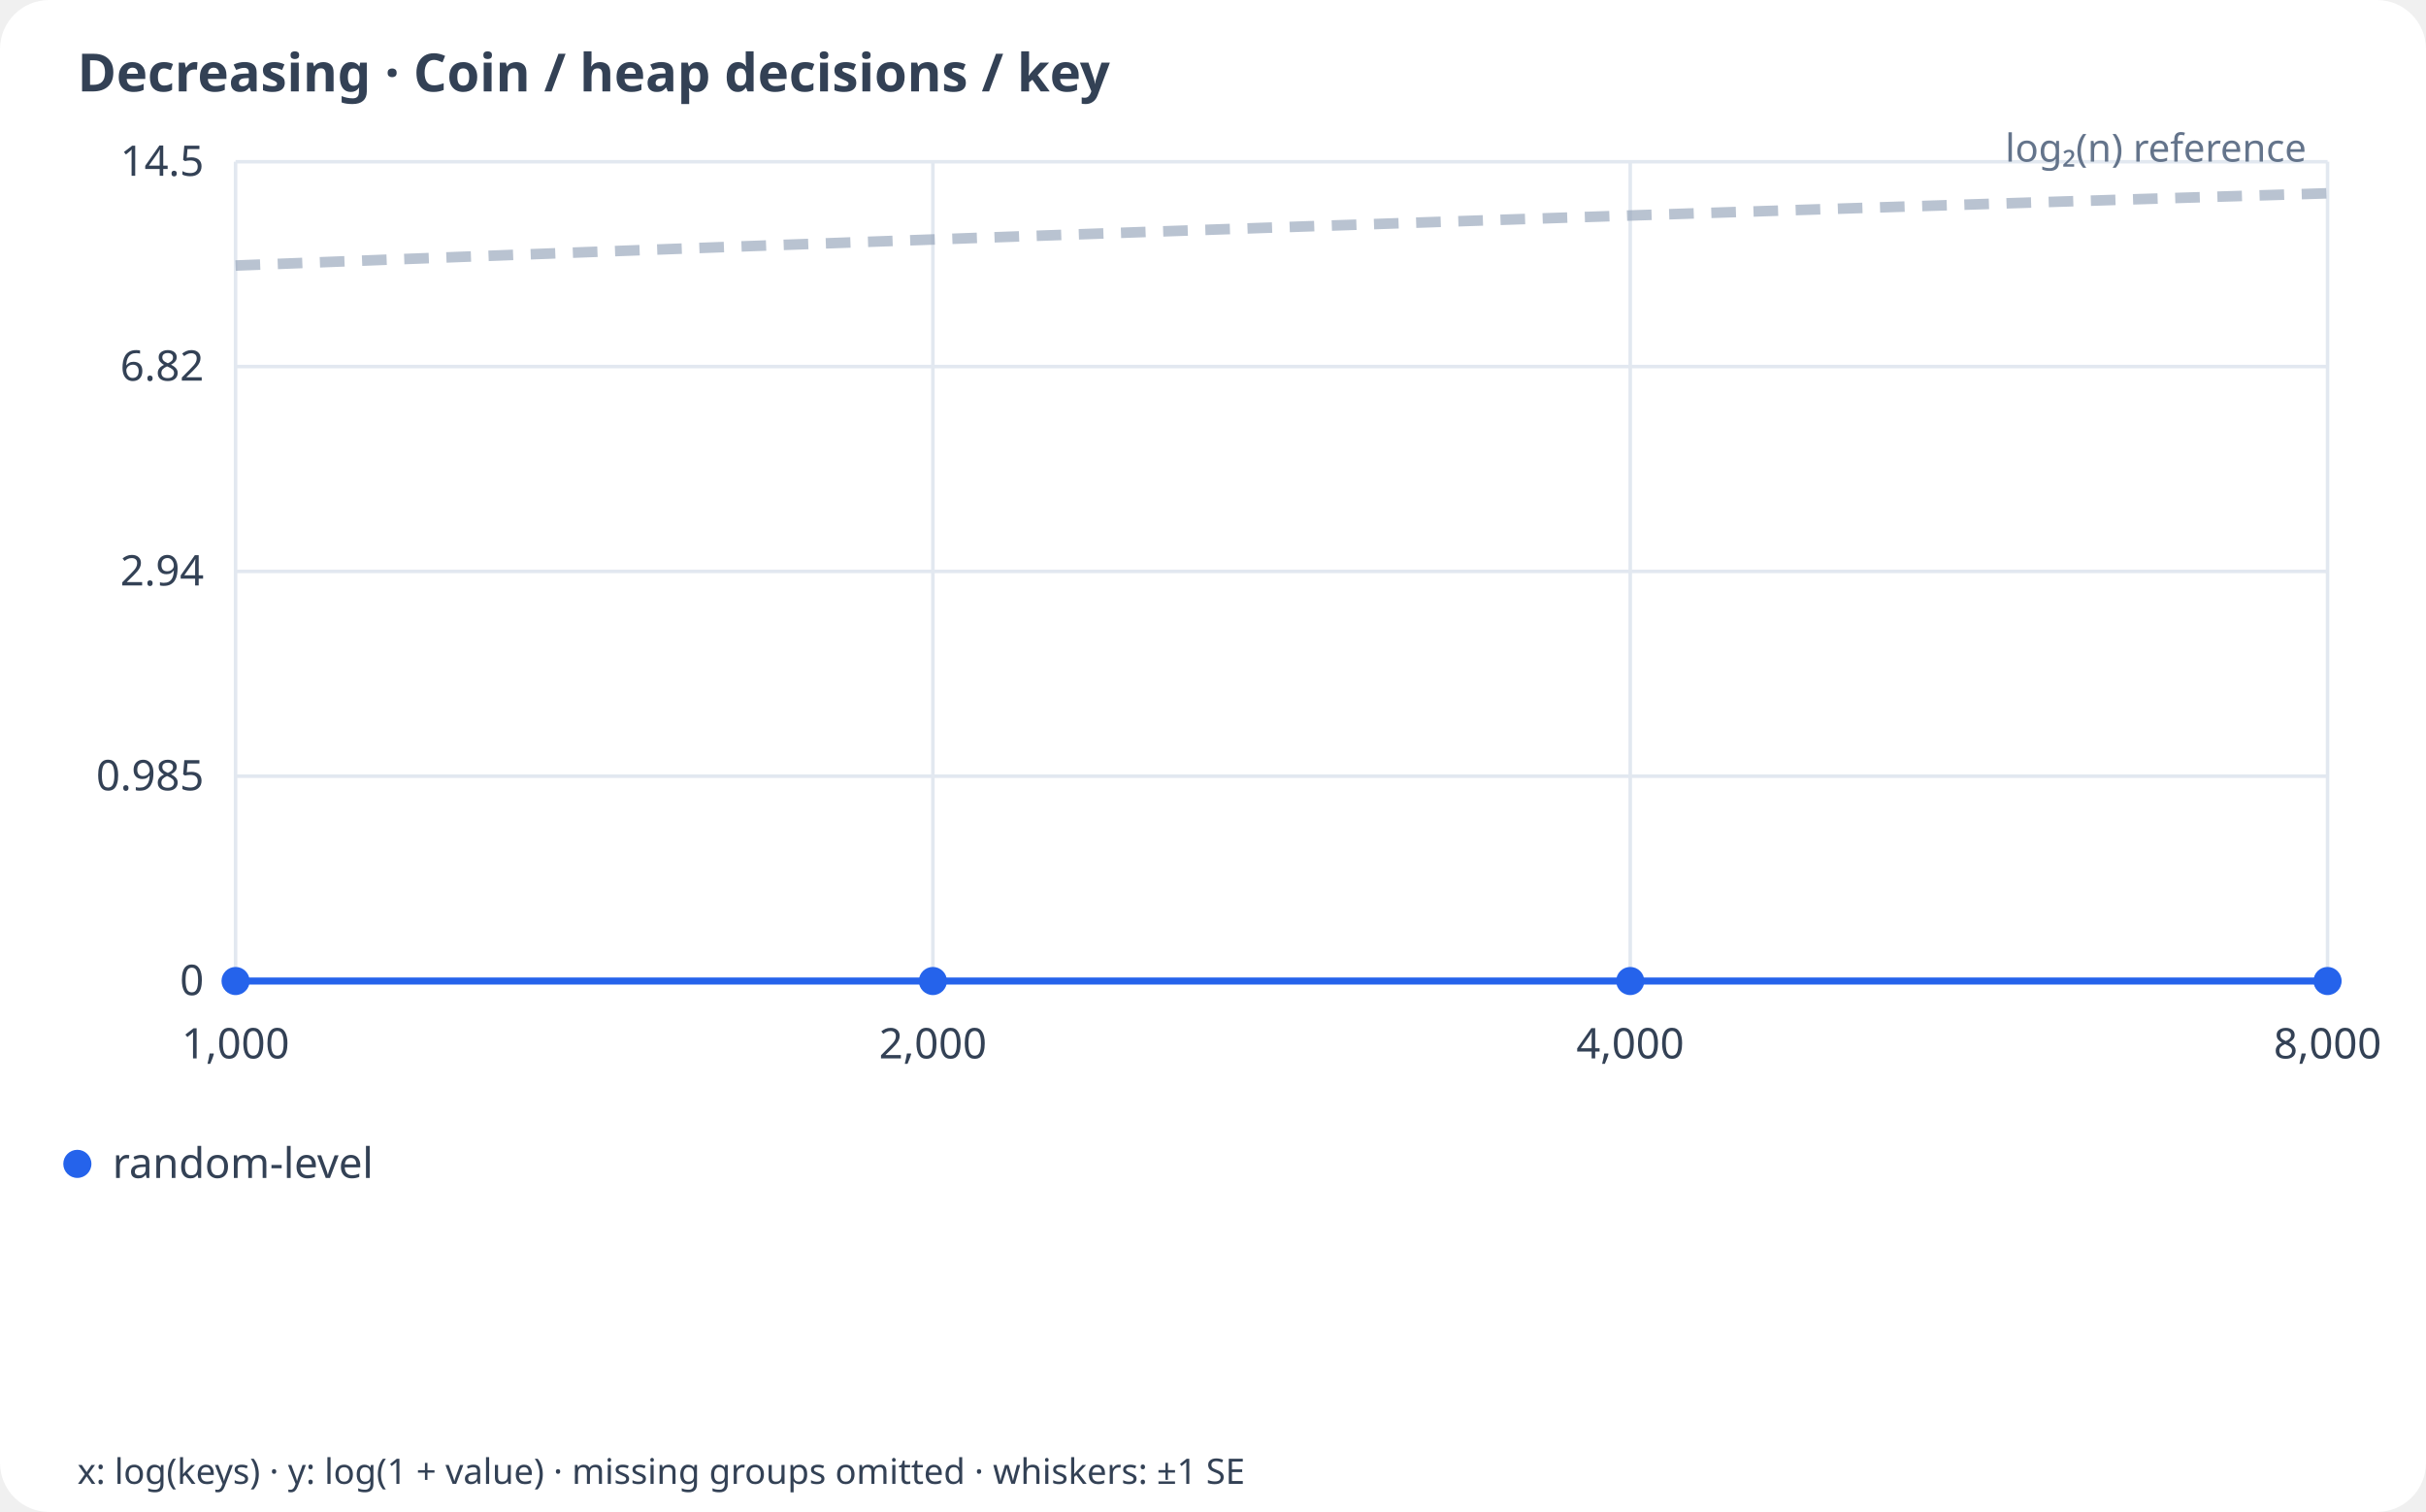
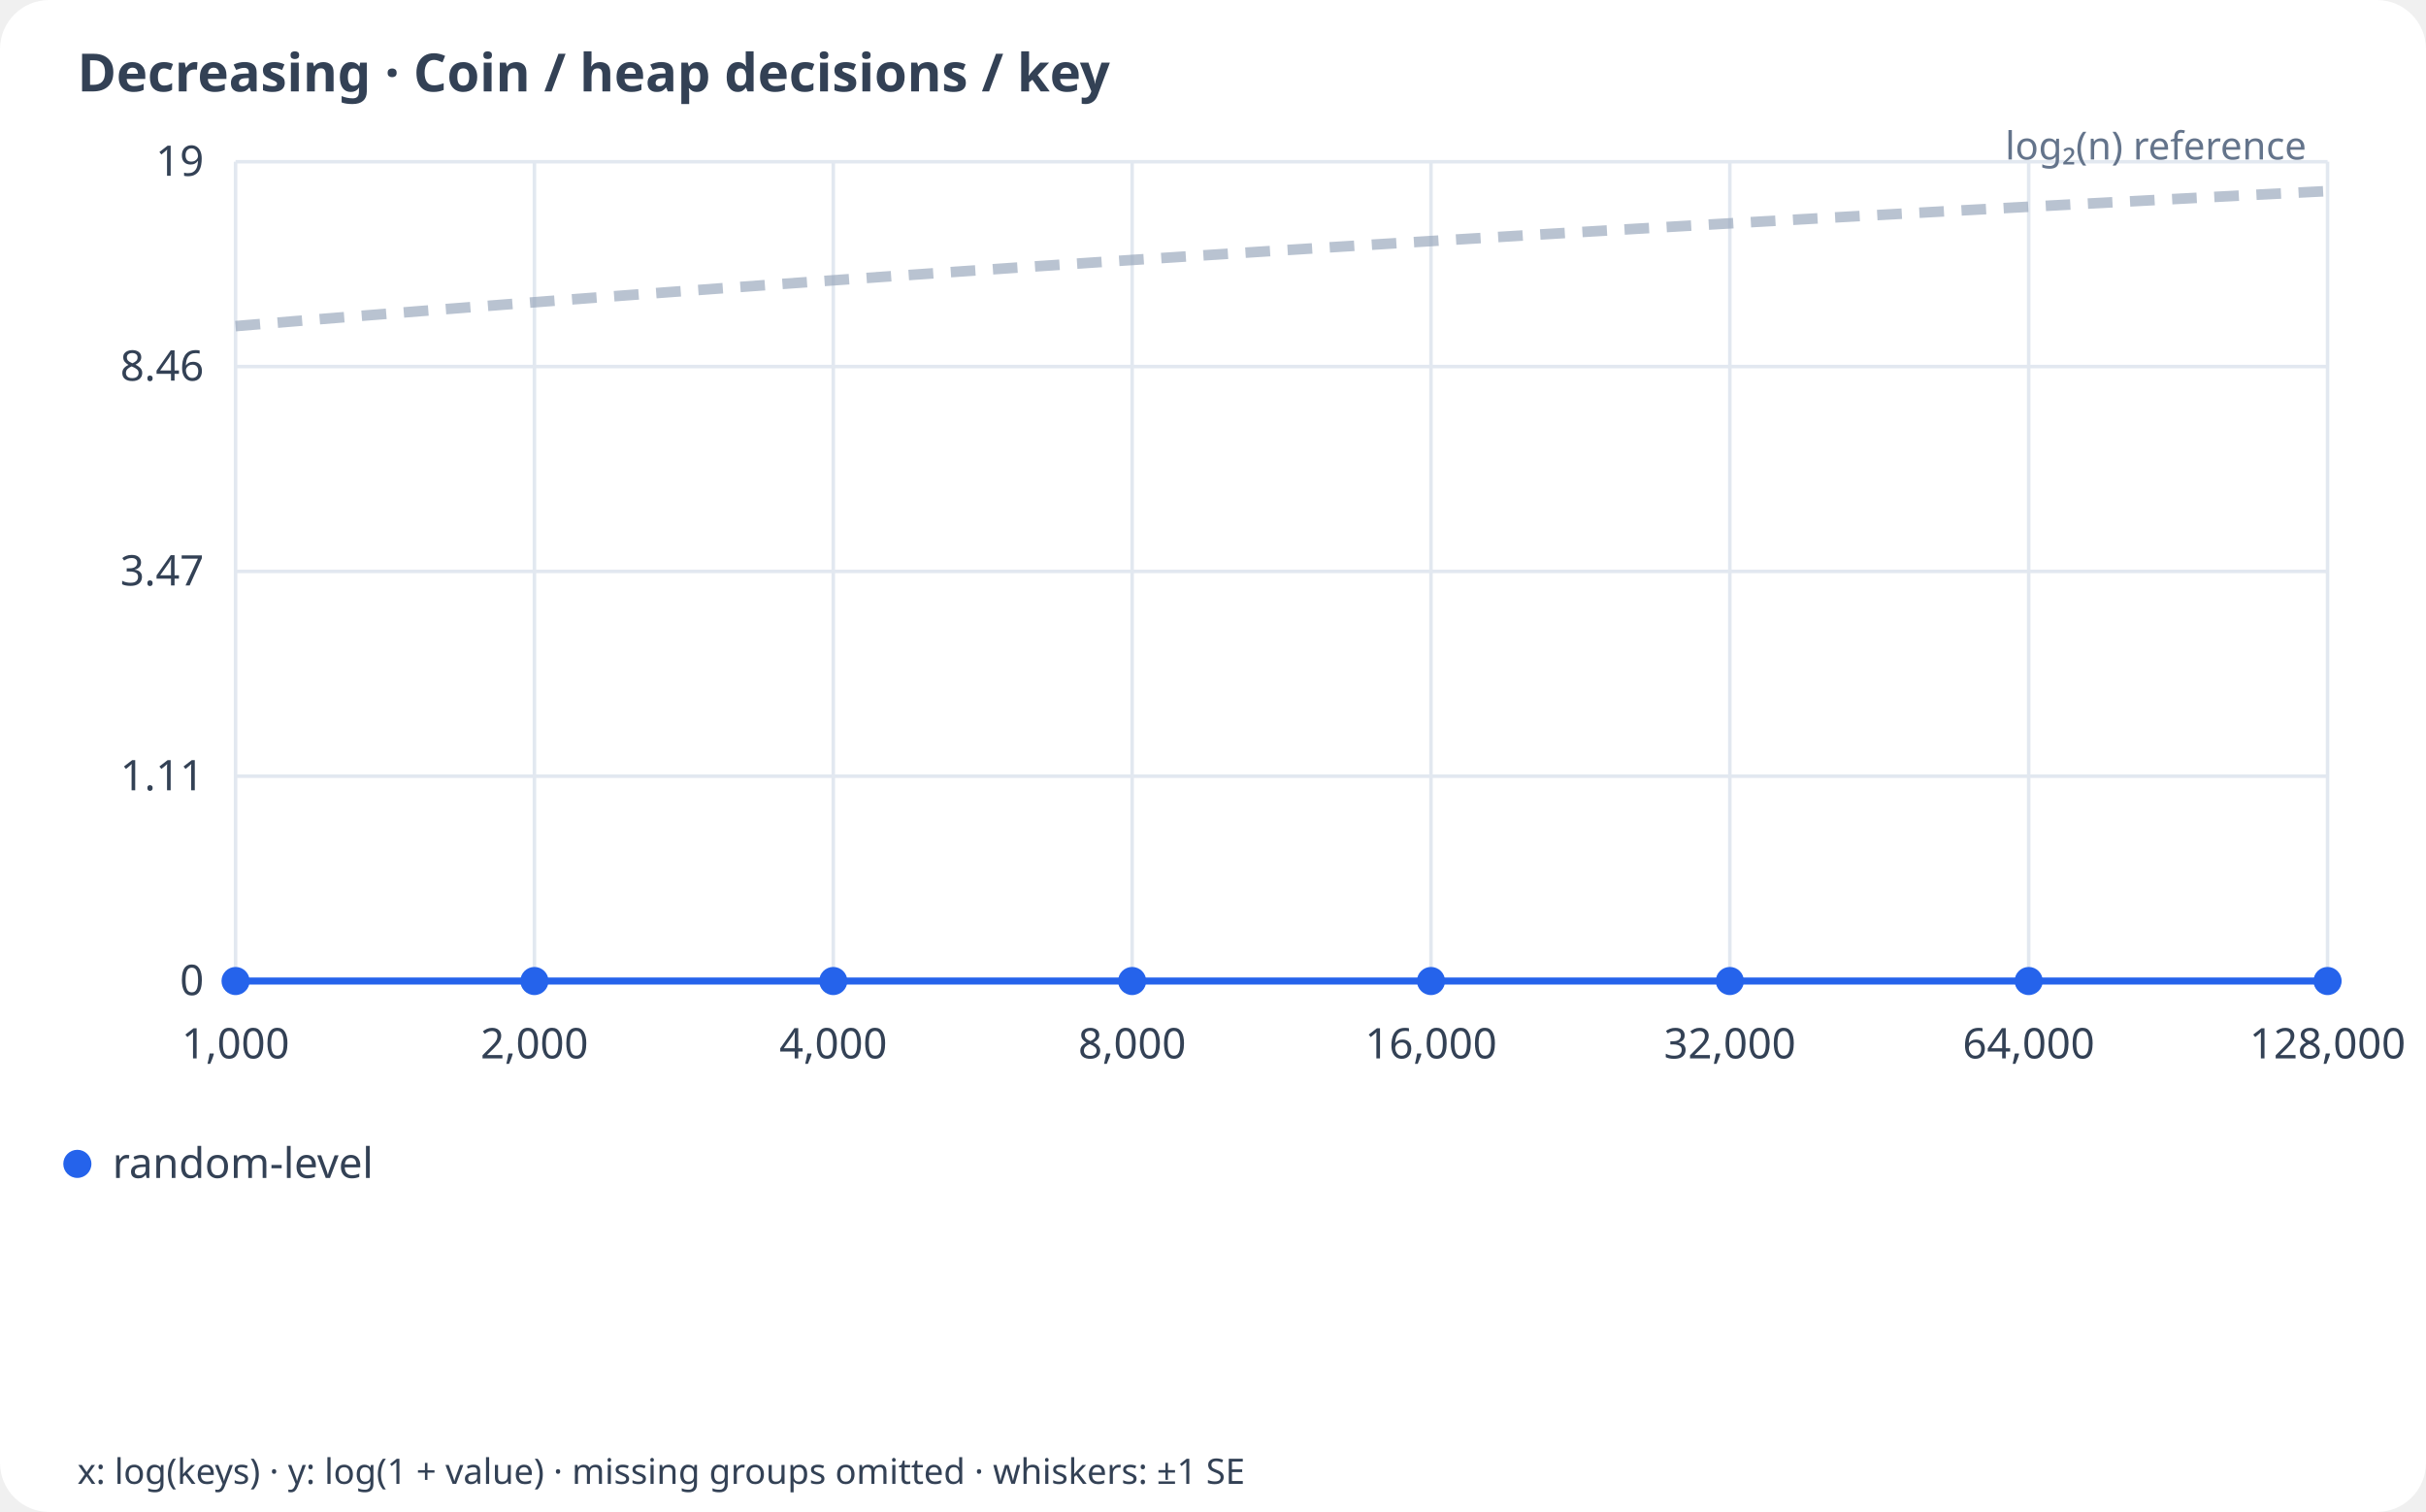
<svg xmlns="http://www.w3.org/2000/svg" viewBox="0 0 690 430" role="img" aria-labelledby="title desc">
  <style>text{font:12px system-ui,sans-serif;fill:#334155}.grid{stroke:#e2e8f0}path,line{vector-effect:non-scaling-stroke}</style>
  <rect width="690" height="430" rx="14" fill="white" />
  <text x="22" y="26" style="font-size:15px;font-weight:650">Decreasing · Coin / heap decisions / key</text>
  <line class="grid" x1="67" x2="662" y1="279.00" y2="279.00" />
  <text x="58" y="283.00" text-anchor="end">0</text>
  <line class="grid" x1="67" x2="662" y1="220.75" y2="220.75" />
-   <text x="58" y="224.75" text-anchor="end">0.985</text>
+   <text x="58" y="224.75" text-anchor="end">1.11</text>
  <line class="grid" x1="67" x2="662" y1="162.50" y2="162.50" />
-   <text x="58" y="166.50" text-anchor="end">2.94</text>
+   <text x="58" y="166.50" text-anchor="end">3.47</text>
  <line class="grid" x1="67" x2="662" y1="104.25" y2="104.25" />
-   <text x="58" y="108.25" text-anchor="end">6.82</text>
+   <text x="58" y="108.25" text-anchor="end">8.46</text>
  <line class="grid" x1="67" x2="662" y1="46.00" y2="46.00" />
-   <text x="58" y="50.00" text-anchor="end">14.5</text>
+   <text x="58" y="50.00" text-anchor="end">19</text>
  <line class="grid" x1="67.00" x2="67.00" y1="46" y2="279" />
  <text x="67.00" y="301" text-anchor="middle">1,000</text>
-   <line class="grid" x1="265.33" x2="265.33" y1="46" y2="279" />
-   <text x="265.33" y="301" text-anchor="middle">2,000</text>
-   <line class="grid" x1="463.67" x2="463.67" y1="46" y2="279" />
-   <text x="463.67" y="301" text-anchor="middle">4,000</text>
+   <line class="grid" x1="152.00" x2="152.00" y1="46" y2="279" />
+   <text x="152.00" y="301" text-anchor="middle">2,000</text>
+   <line class="grid" x1="237.00" x2="237.00" y1="46" y2="279" />
+   <text x="237.00" y="301" text-anchor="middle">4,000</text>
+   <line class="grid" x1="322.00" x2="322.00" y1="46" y2="279" />
+   <text x="322.00" y="301" text-anchor="middle">8,000</text>
+   <line class="grid" x1="407.00" x2="407.00" y1="46" y2="279" />
+   <text x="407.00" y="301" text-anchor="middle">16,000</text>
+   <line class="grid" x1="492.00" x2="492.00" y1="46" y2="279" />
+   <text x="492.00" y="301" text-anchor="middle">32,000</text>
+   <line class="grid" x1="577.00" x2="577.00" y1="46" y2="279" />
+   <text x="577.00" y="301" text-anchor="middle">64,000</text>
  <line class="grid" x1="662.00" x2="662.00" y1="46" y2="279" />
-   <text x="662.00" y="301" text-anchor="middle">8,000</text>
-   <path class="log-reference" d="M67.00,75.52 L72.95,75.29 L78.90,75.06 L84.85,74.83 L90.80,74.60 L96.75,74.37 L102.70,74.14 L108.65,73.91 L114.60,73.68 L120.55,73.46 L126.50,73.23 L132.45,73.00 L138.40,72.78 L144.35,72.55 L150.30,72.33 L156.25,72.11 L162.20,71.88 L168.15,71.66 L174.10,71.44 L180.05,71.22 L186.00,71.00 L191.95,70.78 L197.90,70.56 L203.85,70.34 L209.80,70.12 L215.75,69.90 L221.70,69.68 L227.65,69.47 L233.60,69.25 L239.55,69.04 L245.50,68.82 L251.45,68.61 L257.40,68.39 L263.35,68.18 L269.30,67.97 L275.25,67.75 L281.20,67.54 L287.15,67.33 L293.10,67.12 L299.05,66.91 L305.00,66.70 L310.95,66.49 L316.90,66.28 L322.85,66.07 L328.80,65.86 L334.75,65.66 L340.70,65.45 L346.65,65.24 L352.60,65.04 L358.55,64.83 L364.50,64.63 L370.45,64.42 L376.40,64.22 L382.35,64.02 L388.30,63.82 L394.25,63.61 L400.20,63.41 L406.15,63.21 L412.10,63.01 L418.05,62.81 L424.00,62.61 L429.95,62.41 L435.90,62.21 L441.85,62.01 L447.80,61.81 L453.75,61.62 L459.70,61.42 L465.65,61.22 L471.60,61.03 L477.55,60.83 L483.50,60.63 L489.45,60.44 L495.40,60.25 L501.35,60.05 L507.30,59.86 L513.25,59.66 L519.20,59.47 L525.15,59.28 L531.10,59.09 L537.05,58.90 L543.00,58.71 L548.95,58.52 L554.90,58.33 L560.85,58.14 L566.80,57.95 L572.75,57.76 L578.70,57.57 L584.65,57.38 L590.60,57.19 L596.55,57.01 L602.50,56.82 L608.45,56.63 L614.40,56.45 L620.35,56.26 L626.30,56.08 L632.25,55.89 L638.20,55.71 L644.15,55.52 L650.10,55.34 L656.05,55.16 L662.00,54.97" stroke="#94a3b8" stroke-width="3" stroke-dasharray="7 5" opacity="0.65" fill="none" />
-   <text x="656" y="45.97" text-anchor="end" style="fill:#64748b;font-size:11px">log₂(n) reference</text>
+   <text x="662.00" y="301" text-anchor="middle">128,000</text>
+   <path class="log-reference" d="M67.00,92.75 L72.95,92.25 L78.90,91.76 L84.85,91.27 L90.80,90.78 L96.75,90.30 L102.70,89.82 L108.65,89.35 L114.60,88.87 L120.55,88.40 L126.50,87.93 L132.45,87.47 L138.40,87.01 L144.35,86.55 L150.30,86.09 L156.25,85.63 L162.20,85.18 L168.15,84.73 L174.10,84.29 L180.05,83.84 L186.00,83.40 L191.95,82.96 L197.90,82.53 L203.85,82.09 L209.80,81.66 L215.75,81.23 L221.70,80.80 L227.65,80.38 L233.60,79.96 L239.55,79.54 L245.50,79.12 L251.45,78.70 L257.40,78.29 L263.35,77.88 L269.30,77.47 L275.25,77.06 L281.20,76.66 L287.15,76.25 L293.10,75.85 L299.05,75.46 L305.00,75.06 L310.95,74.66 L316.90,74.27 L322.85,73.88 L328.80,73.49 L334.75,73.11 L340.70,72.72 L346.65,72.34 L352.60,71.96 L358.55,71.58 L364.50,71.20 L370.45,70.83 L376.40,70.45 L382.35,70.08 L388.30,69.71 L394.25,69.34 L400.20,68.98 L406.15,68.61 L412.10,68.25 L418.05,67.89 L424.00,67.53 L429.95,67.17 L435.90,66.81 L441.85,66.46 L447.80,66.10 L453.75,65.75 L459.70,65.40 L465.65,65.05 L471.60,64.71 L477.55,64.36 L483.50,64.02 L489.45,63.67 L495.40,63.33 L501.35,62.99 L507.30,62.66 L513.25,62.32 L519.20,61.98 L525.15,61.65 L531.10,61.32 L537.05,60.99 L543.00,60.66 L548.95,60.33 L554.90,60.00 L560.85,59.68 L566.80,59.36 L572.75,59.03 L578.70,58.71 L584.65,58.39 L590.60,58.07 L596.55,57.76 L602.50,57.44 L608.45,57.13 L614.40,56.81 L620.35,56.50 L626.30,56.19 L632.25,55.88 L638.20,55.57 L644.15,55.26 L650.10,54.96 L656.05,54.65 L662.00,54.35" stroke="#94a3b8" stroke-width="3" stroke-dasharray="7 5" opacity="0.65" fill="none" />
+   <text x="656" y="45.35" text-anchor="end" style="fill:#64748b;font-size:11px">log₂(n) reference</text>
  <path d="M67.00,279.00V279.00 M64.00,279.00h6 M64.00,279.00h6" stroke="#2563eb" fill="none" />
  <circle cx="67.00" cy="279.00" r="4" fill="#2563eb" />
-   <path d="M67.00,279.00 L265.33,279.00" stroke="#2563eb" stroke-width="2" fill="none" />
-   <path d="M265.33,279.00V279.00 M262.33,279.00h6 M262.33,279.00h6" stroke="#2563eb" fill="none" />
-   <circle cx="265.33" cy="279.00" r="4" fill="#2563eb" />
-   <path d="M265.33,279.00 L463.67,279.00" stroke="#2563eb" stroke-width="2" fill="none" />
-   <path d="M463.67,279.00V279.00 M460.67,279.00h6 M460.67,279.00h6" stroke="#2563eb" fill="none" />
-   <circle cx="463.67" cy="279.00" r="4" fill="#2563eb" />
-   <path d="M463.67,279.00 L662.00,279.00" stroke="#2563eb" stroke-width="2" fill="none" />
+   <path d="M67.00,279.00 L152.00,279.00" stroke="#2563eb" stroke-width="2" fill="none" />
+   <path d="M152.00,279.00V279.00 M149.00,279.00h6 M149.00,279.00h6" stroke="#2563eb" fill="none" />
+   <circle cx="152.00" cy="279.00" r="4" fill="#2563eb" />
+   <path d="M152.00,279.00 L237.00,279.00" stroke="#2563eb" stroke-width="2" fill="none" />
+   <path d="M237.00,279.00V279.00 M234.00,279.00h6 M234.00,279.00h6" stroke="#2563eb" fill="none" />
+   <circle cx="237.00" cy="279.00" r="4" fill="#2563eb" />
+   <path d="M237.00,279.00 L322.00,279.00" stroke="#2563eb" stroke-width="2" fill="none" />
+   <path d="M322.00,279.00V279.00 M319.00,279.00h6 M319.00,279.00h6" stroke="#2563eb" fill="none" />
+   <circle cx="322.00" cy="279.00" r="4" fill="#2563eb" />
+   <path d="M322.00,279.00 L407.00,279.00" stroke="#2563eb" stroke-width="2" fill="none" />
+   <path d="M407.00,279.00V279.00 M404.00,279.00h6 M404.00,279.00h6" stroke="#2563eb" fill="none" />
+   <circle cx="407.00" cy="279.00" r="4" fill="#2563eb" />
+   <path d="M407.00,279.00 L492.00,279.00" stroke="#2563eb" stroke-width="2" fill="none" />
+   <path d="M492.00,279.00V279.00 M489.00,279.00h6 M489.00,279.00h6" stroke="#2563eb" fill="none" />
+   <circle cx="492.00" cy="279.00" r="4" fill="#2563eb" />
+   <path d="M492.00,279.00 L577.00,279.00" stroke="#2563eb" stroke-width="2" fill="none" />
+   <path d="M577.00,279.00V279.00 M574.00,279.00h6 M574.00,279.00h6" stroke="#2563eb" fill="none" />
+   <circle cx="577.00" cy="279.00" r="4" fill="#2563eb" />
+   <path d="M577.00,279.00 L662.00,279.00" stroke="#2563eb" stroke-width="2" fill="none" />
  <path d="M662.00,279.00V279.00 M659.00,279.00h6 M659.00,279.00h6" stroke="#2563eb" fill="none" />
  <circle cx="662.00" cy="279.00" r="4" fill="#2563eb" />
  <circle cx="22" cy="331" r="4" fill="#2563eb" />
  <text x="32" y="335">random-level</text>
  <text x="22" y="422" style="font-size:10px">x: log(keys) · y: log(1 + value) · missing groups omitted · whiskers: ±1 SE</text>
</svg>
